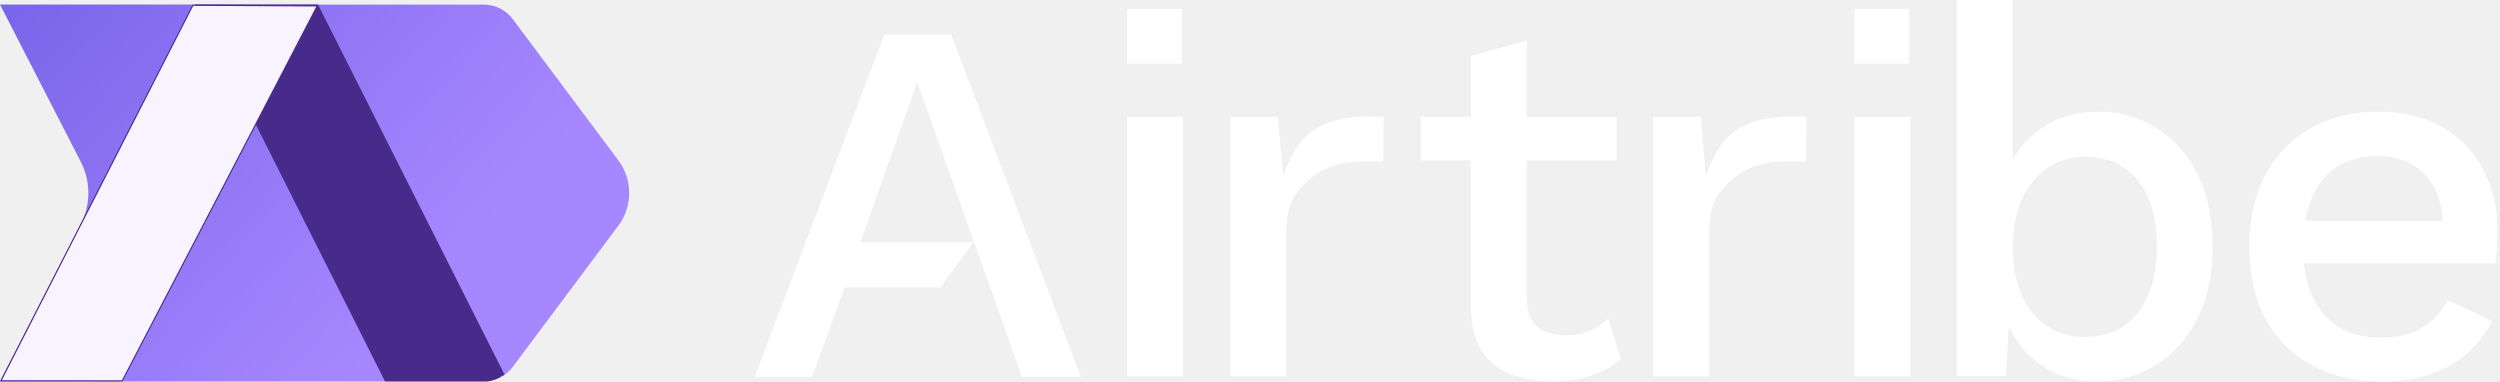
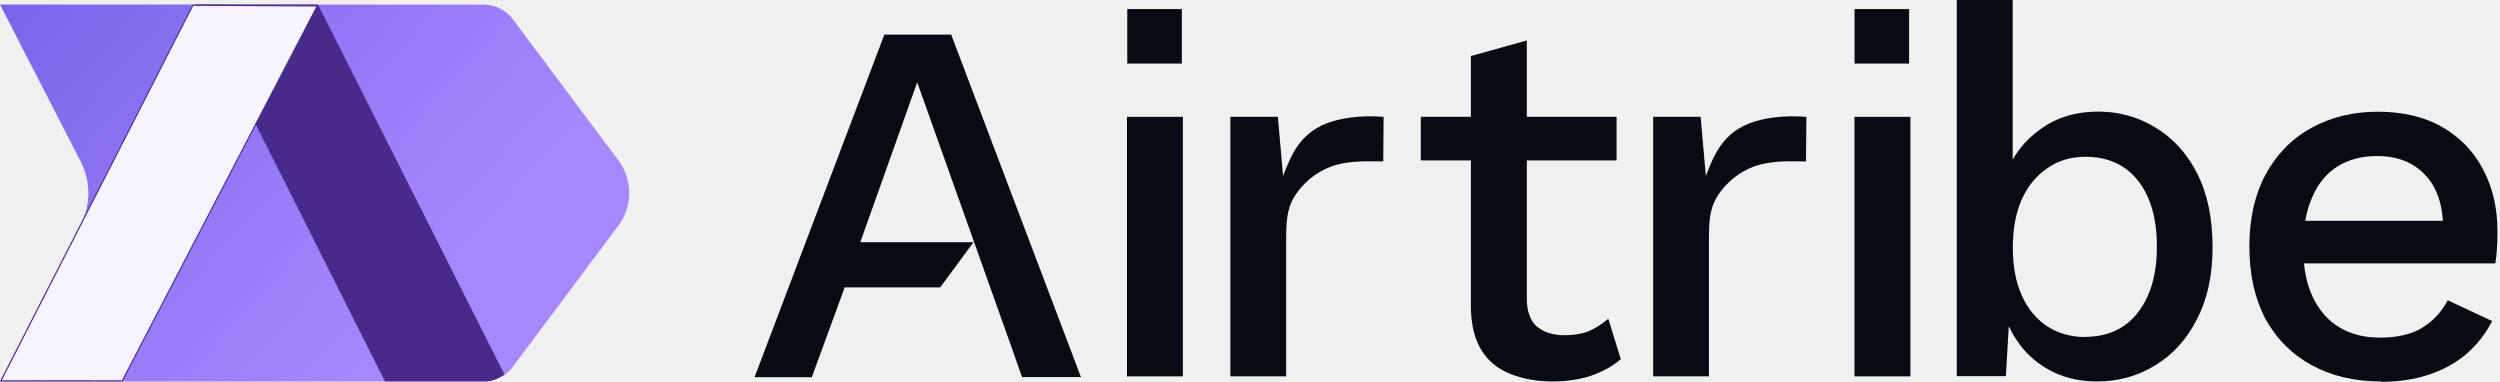
<svg xmlns="http://www.w3.org/2000/svg" width="550" height="84" viewBox="0 0 550 84" fill="none">
  <path d="M0 1L106.407 1.01C108.929 1.01 111.303 2.199 112.814 4.219L136.035 35.275C139.221 39.535 139.221 45.385 136.036 49.646L112.814 80.71C111.303 82.73 108.929 83.92 106.406 83.92H0L17.783 49.326C19.996 45.023 19.996 39.917 17.785 35.613L0 1Z" fill="url(#paint0_linear_2619_13793)" />
  <path d="M111 82.436C111 82.436 110.867 82.524 110.793 82.554C110.645 82.627 110.482 82.701 110.334 82.745C109.5 83.42 107.918 83.905 107 83.905H84.693L43 1H69.961L111 82.421V82.436Z" fill="#482A8A" />
  <path d="M69.794 1.303L26.885 83.794L0.204 83.78L42.435 1.154L69.794 1.303Z" fill="#F7F3FF" stroke="#482A8A" stroke-width="0.25" />
-   <path d="M237.817 82.958H224.861L224.779 82.711L224.697 82.519L222.815 77.177L201.786 18.107L189.266 53.286H214.169L206.831 63.231H185.829L178.601 82.985H166L194.557 7.613H209.259L237.817 82.985V82.958Z" fill="white" />
-   <path d="M260.235 25.701V82.799H247.934V25.701H260.235Z" fill="white" />
-   <path d="M270.684 82.795V25.698H281.13L282.276 38.712C283.803 34.985 285.631 28.848 293.268 26.656C298.614 25.122 303.578 25.698 304.396 25.698L304.314 35.506C302.405 35.561 298.941 35.232 295.122 35.999C290.786 36.876 286.994 39.616 284.676 43.397C284.676 43.397 284.649 43.451 284.621 43.479C283.176 45.999 282.958 48.657 282.958 52.547V82.795H270.656H270.684Z" fill="white" />
-   <path d="M363.691 82.795V25.698H374.138L375.283 38.712C376.811 34.985 378.638 28.848 386.275 26.656C391.622 25.122 396.586 25.698 397.404 25.698L397.322 35.506C395.413 35.561 391.949 35.232 388.13 35.999C383.793 36.876 380.002 39.616 377.684 43.397C377.684 43.397 377.656 43.451 377.629 43.479C376.184 45.999 375.965 48.657 375.965 52.547V82.795H363.664H363.691Z" fill="white" />
-   <path d="M335.899 8.902V65.643C335.899 68.465 336.635 70.52 338.081 71.808C339.608 73.096 341.654 73.753 344.163 73.753C346.236 73.753 348.036 73.452 349.564 72.849C351.091 72.164 352.51 71.26 353.819 70.109L356.574 79.014C354.801 80.548 352.619 81.753 350.027 82.658C347.491 83.507 344.654 83.918 341.517 83.918C338.381 83.918 335.19 83.397 332.435 82.329C329.68 81.26 327.525 79.562 325.998 77.178C324.47 74.74 323.652 71.589 323.597 67.698V12.327L335.899 8.902ZM355.646 25.697V35.286H312.578V25.697H355.646Z" fill="white" />
-   <path d="M420.29 25.701V82.799H407.988V25.701H420.29Z" fill="white" />
-   <path d="M461.286 83.92C457.904 83.92 454.822 83.262 451.985 81.975C449.23 80.687 446.885 78.879 444.975 76.605C443.066 74.248 441.648 71.618 440.721 68.714L442.221 66.769L441.293 82.742H430.492V0H442.793V40.083L441.402 38.138C442.848 34.193 445.357 30.932 448.876 28.439C452.394 25.864 456.649 24.549 461.614 24.549C466.196 24.549 470.424 25.727 474.242 28.083C478.143 30.439 481.197 33.836 483.434 38.248C485.643 42.659 486.762 48.029 486.762 54.358C486.762 60.686 485.616 65.81 483.325 70.221C481.116 74.632 478.033 78.029 474.133 80.385C470.314 82.742 466.005 83.92 461.259 83.92H461.286ZM458.668 74.111C463.632 74.111 467.505 72.358 470.26 68.851C473.097 65.262 474.515 60.412 474.515 54.248C474.515 48.083 473.124 43.261 470.369 39.754C467.614 36.248 463.741 34.494 458.777 34.494C455.558 34.494 452.776 35.343 450.403 37.015C448.03 38.604 446.148 40.905 444.785 43.864C443.475 46.823 442.821 50.385 442.821 54.495C442.821 58.604 443.475 62.029 444.785 64.988C446.094 67.892 447.921 70.139 450.294 71.728C452.749 73.317 455.531 74.139 458.668 74.139V74.111Z" fill="white" />
-   <path d="M523.826 83.918C518.071 83.918 513.025 82.74 508.661 80.384C504.297 78.028 500.887 74.63 498.432 70.219C496.059 65.726 494.859 60.411 494.859 54.246C494.859 48.082 496.059 42.794 498.432 38.383C500.887 33.889 504.242 30.465 508.552 28.109C512.834 25.752 517.689 24.574 523.144 24.574C528.599 24.574 533.482 25.725 537.382 27.999C541.282 30.273 544.283 33.396 546.328 37.369C548.401 41.314 549.438 45.808 549.438 50.849C549.438 52.219 549.41 53.506 549.329 54.739C549.247 55.945 549.138 57.013 548.974 57.945H502.797V48.575H543.573L537.491 50.41C537.491 45.232 536.182 41.287 533.591 38.547C530.999 35.725 527.426 34.328 522.899 34.328C519.598 34.328 516.734 35.095 514.28 36.602C511.825 38.136 509.943 40.41 508.661 43.451C507.352 46.41 506.697 50.082 506.697 54.411C506.697 58.739 507.379 62.301 508.77 65.26C510.161 68.219 512.098 70.466 514.634 72C517.171 73.534 520.144 74.274 523.581 74.274C527.399 74.274 530.509 73.562 532.881 72.11C535.254 70.657 537.136 68.657 538.5 66.055L548.265 70.63C546.874 73.37 545.019 75.781 542.646 77.836C540.355 79.808 537.6 81.343 534.382 82.411C531.163 83.48 527.645 84 523.826 84V83.918Z" fill="white" />
-   <rect x="248" y="1.998" width="12" height="11.988" fill="white" />
-   <rect x="408" y="1.998" width="12" height="11.988" fill="white" />
+   <path d="M237.817 82.958H224.861L224.779 82.711L224.697 82.519L222.815 77.177L201.786 18.107L189.266 53.286H214.169L206.831 63.231H185.829L178.601 82.985H166L194.557 7.613H209.259L237.817 82.985V82.958Z" fill="#080b14" />
+   <path d="M260.235 25.701V82.799H247.934V25.701H260.235Z" fill="#080b14" />
+   <path d="M270.684 82.795V25.698H281.13L282.276 38.712C283.803 34.985 285.631 28.848 293.268 26.656C298.614 25.122 303.578 25.698 304.396 25.698L304.314 35.506C302.405 35.561 298.941 35.232 295.122 35.999C290.786 36.876 286.994 39.616 284.676 43.397C284.676 43.397 284.649 43.451 284.621 43.479C283.176 45.999 282.958 48.657 282.958 52.547V82.795H270.656H270.684Z" fill="#080b14" />
+   <path d="M363.691 82.795V25.698H374.138L375.283 38.712C376.811 34.985 378.638 28.848 386.275 26.656C391.622 25.122 396.586 25.698 397.404 25.698L397.322 35.506C395.413 35.561 391.949 35.232 388.13 35.999C383.793 36.876 380.002 39.616 377.684 43.397C377.684 43.397 377.656 43.451 377.629 43.479C376.184 45.999 375.965 48.657 375.965 52.547V82.795H363.664H363.691Z" fill="#080b14" />
+   <path d="M335.899 8.902V65.643C335.899 68.465 336.635 70.52 338.081 71.808C339.608 73.096 341.654 73.753 344.163 73.753C346.236 73.753 348.036 73.452 349.564 72.849C351.091 72.164 352.51 71.26 353.819 70.109L356.574 79.014C354.801 80.548 352.619 81.753 350.027 82.658C347.491 83.507 344.654 83.918 341.517 83.918C338.381 83.918 335.19 83.397 332.435 82.329C329.68 81.26 327.525 79.562 325.998 77.178C324.47 74.74 323.652 71.589 323.597 67.698V12.327L335.899 8.902ZM355.646 25.697V35.286H312.578V25.697H355.646Z" fill="#080b14" />
+   <path d="M420.29 25.701V82.799H407.988V25.701H420.29Z" fill="#080b14" />
+   <path d="M461.286 83.92C457.904 83.92 454.822 83.262 451.985 81.975C449.23 80.687 446.885 78.879 444.975 76.605C443.066 74.248 441.648 71.618 440.721 68.714L442.221 66.769L441.293 82.742H430.492V0H442.793V40.083L441.402 38.138C442.848 34.193 445.357 30.932 448.876 28.439C452.394 25.864 456.649 24.549 461.614 24.549C466.196 24.549 470.424 25.727 474.242 28.083C478.143 30.439 481.197 33.836 483.434 38.248C485.643 42.659 486.762 48.029 486.762 54.358C486.762 60.686 485.616 65.81 483.325 70.221C481.116 74.632 478.033 78.029 474.133 80.385C470.314 82.742 466.005 83.92 461.259 83.92H461.286ZM458.668 74.111C463.632 74.111 467.505 72.358 470.26 68.851C473.097 65.262 474.515 60.412 474.515 54.248C474.515 48.083 473.124 43.261 470.369 39.754C467.614 36.248 463.741 34.494 458.777 34.494C455.558 34.494 452.776 35.343 450.403 37.015C448.03 38.604 446.148 40.905 444.785 43.864C443.475 46.823 442.821 50.385 442.821 54.495C442.821 58.604 443.475 62.029 444.785 64.988C446.094 67.892 447.921 70.139 450.294 71.728C452.749 73.317 455.531 74.139 458.668 74.139V74.111Z" fill="#080b14" />
+   <path d="M523.826 83.918C518.071 83.918 513.025 82.74 508.661 80.384C504.297 78.028 500.887 74.63 498.432 70.219C496.059 65.726 494.859 60.411 494.859 54.246C494.859 48.082 496.059 42.794 498.432 38.383C500.887 33.889 504.242 30.465 508.552 28.109C512.834 25.752 517.689 24.574 523.144 24.574C528.599 24.574 533.482 25.725 537.382 27.999C541.282 30.273 544.283 33.396 546.328 37.369C548.401 41.314 549.438 45.808 549.438 50.849C549.438 52.219 549.41 53.506 549.329 54.739C549.247 55.945 549.138 57.013 548.974 57.945H502.797V48.575H543.573L537.491 50.41C537.491 45.232 536.182 41.287 533.591 38.547C530.999 35.725 527.426 34.328 522.899 34.328C519.598 34.328 516.734 35.095 514.28 36.602C511.825 38.136 509.943 40.41 508.661 43.451C507.352 46.41 506.697 50.082 506.697 54.411C506.697 58.739 507.379 62.301 508.77 65.26C510.161 68.219 512.098 70.466 514.634 72C517.171 73.534 520.144 74.274 523.581 74.274C527.399 74.274 530.509 73.562 532.881 72.11C535.254 70.657 537.136 68.657 538.5 66.055L548.265 70.63C546.874 73.37 545.019 75.781 542.646 77.836C540.355 79.808 537.6 81.343 534.382 82.411C531.163 83.48 527.645 84 523.826 84V83.918Z" fill="#080b14" />
+   <rect x="248" y="1.998" width="12" height="11.988" fill="#080b14" />
+   <rect x="408" y="1.998" width="12" height="11.988" fill="#080b14" />
  <defs>
    <linearGradient id="paint0_linear_2619_13793" x1="-113.5" y1="-116.886" x2="91.823" y2="67.133" gradientUnits="userSpaceOnUse">
      <stop stop-color="#3634CB" />
      <stop offset="1" stop-color="#A787FF" />
    </linearGradient>
  </defs>
</svg>
